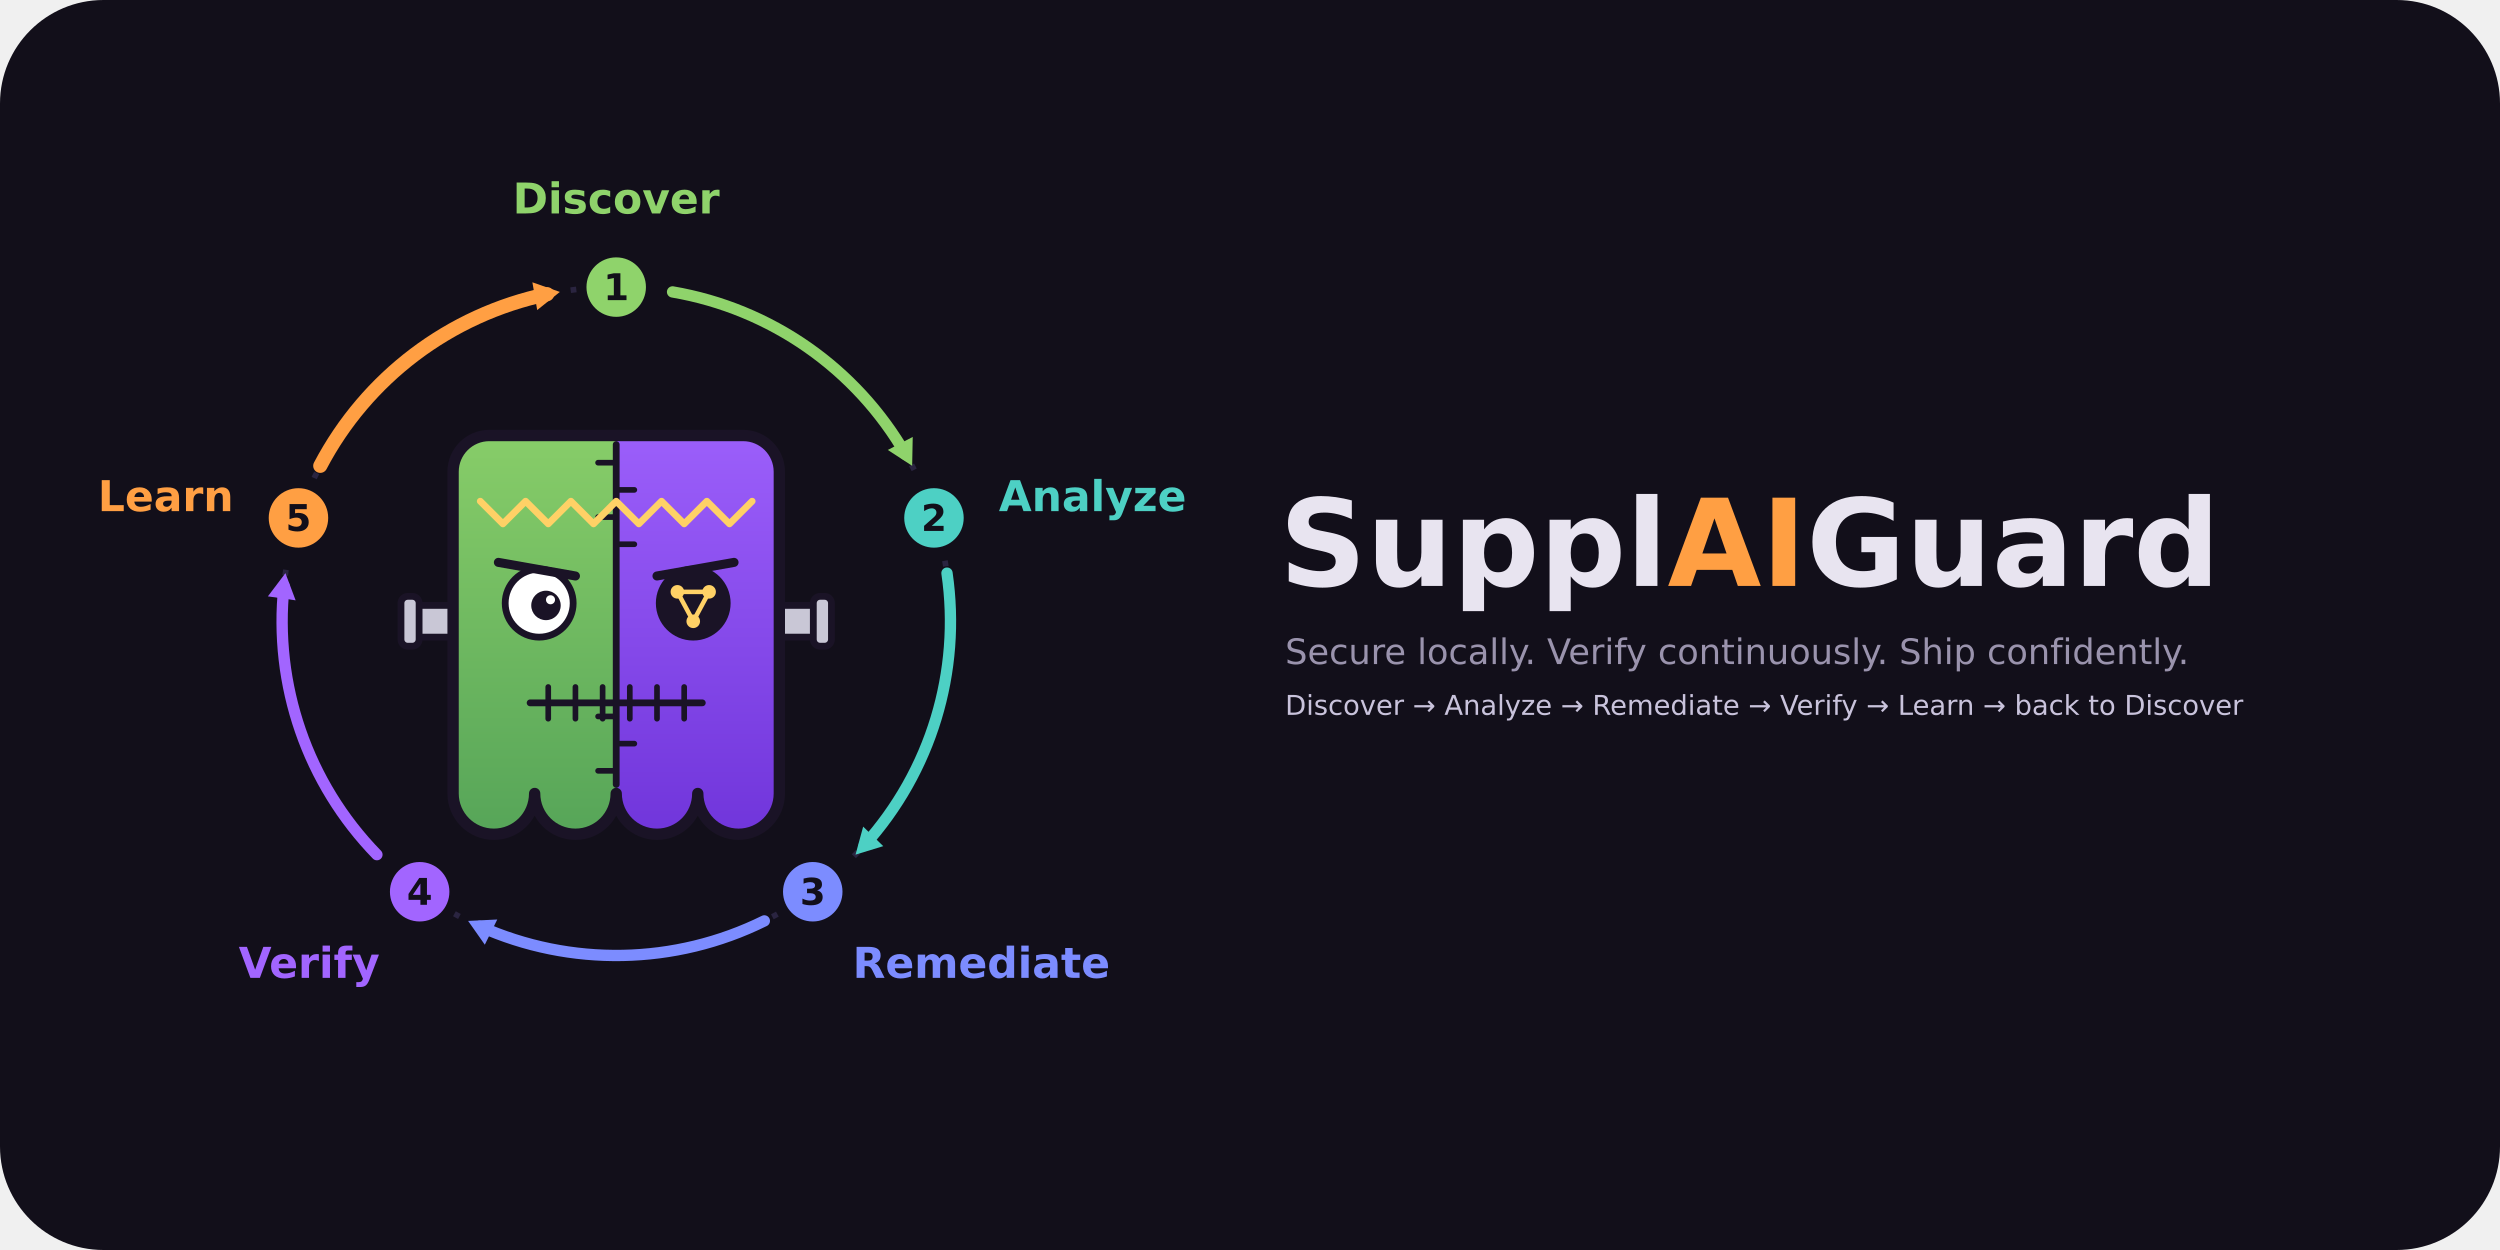
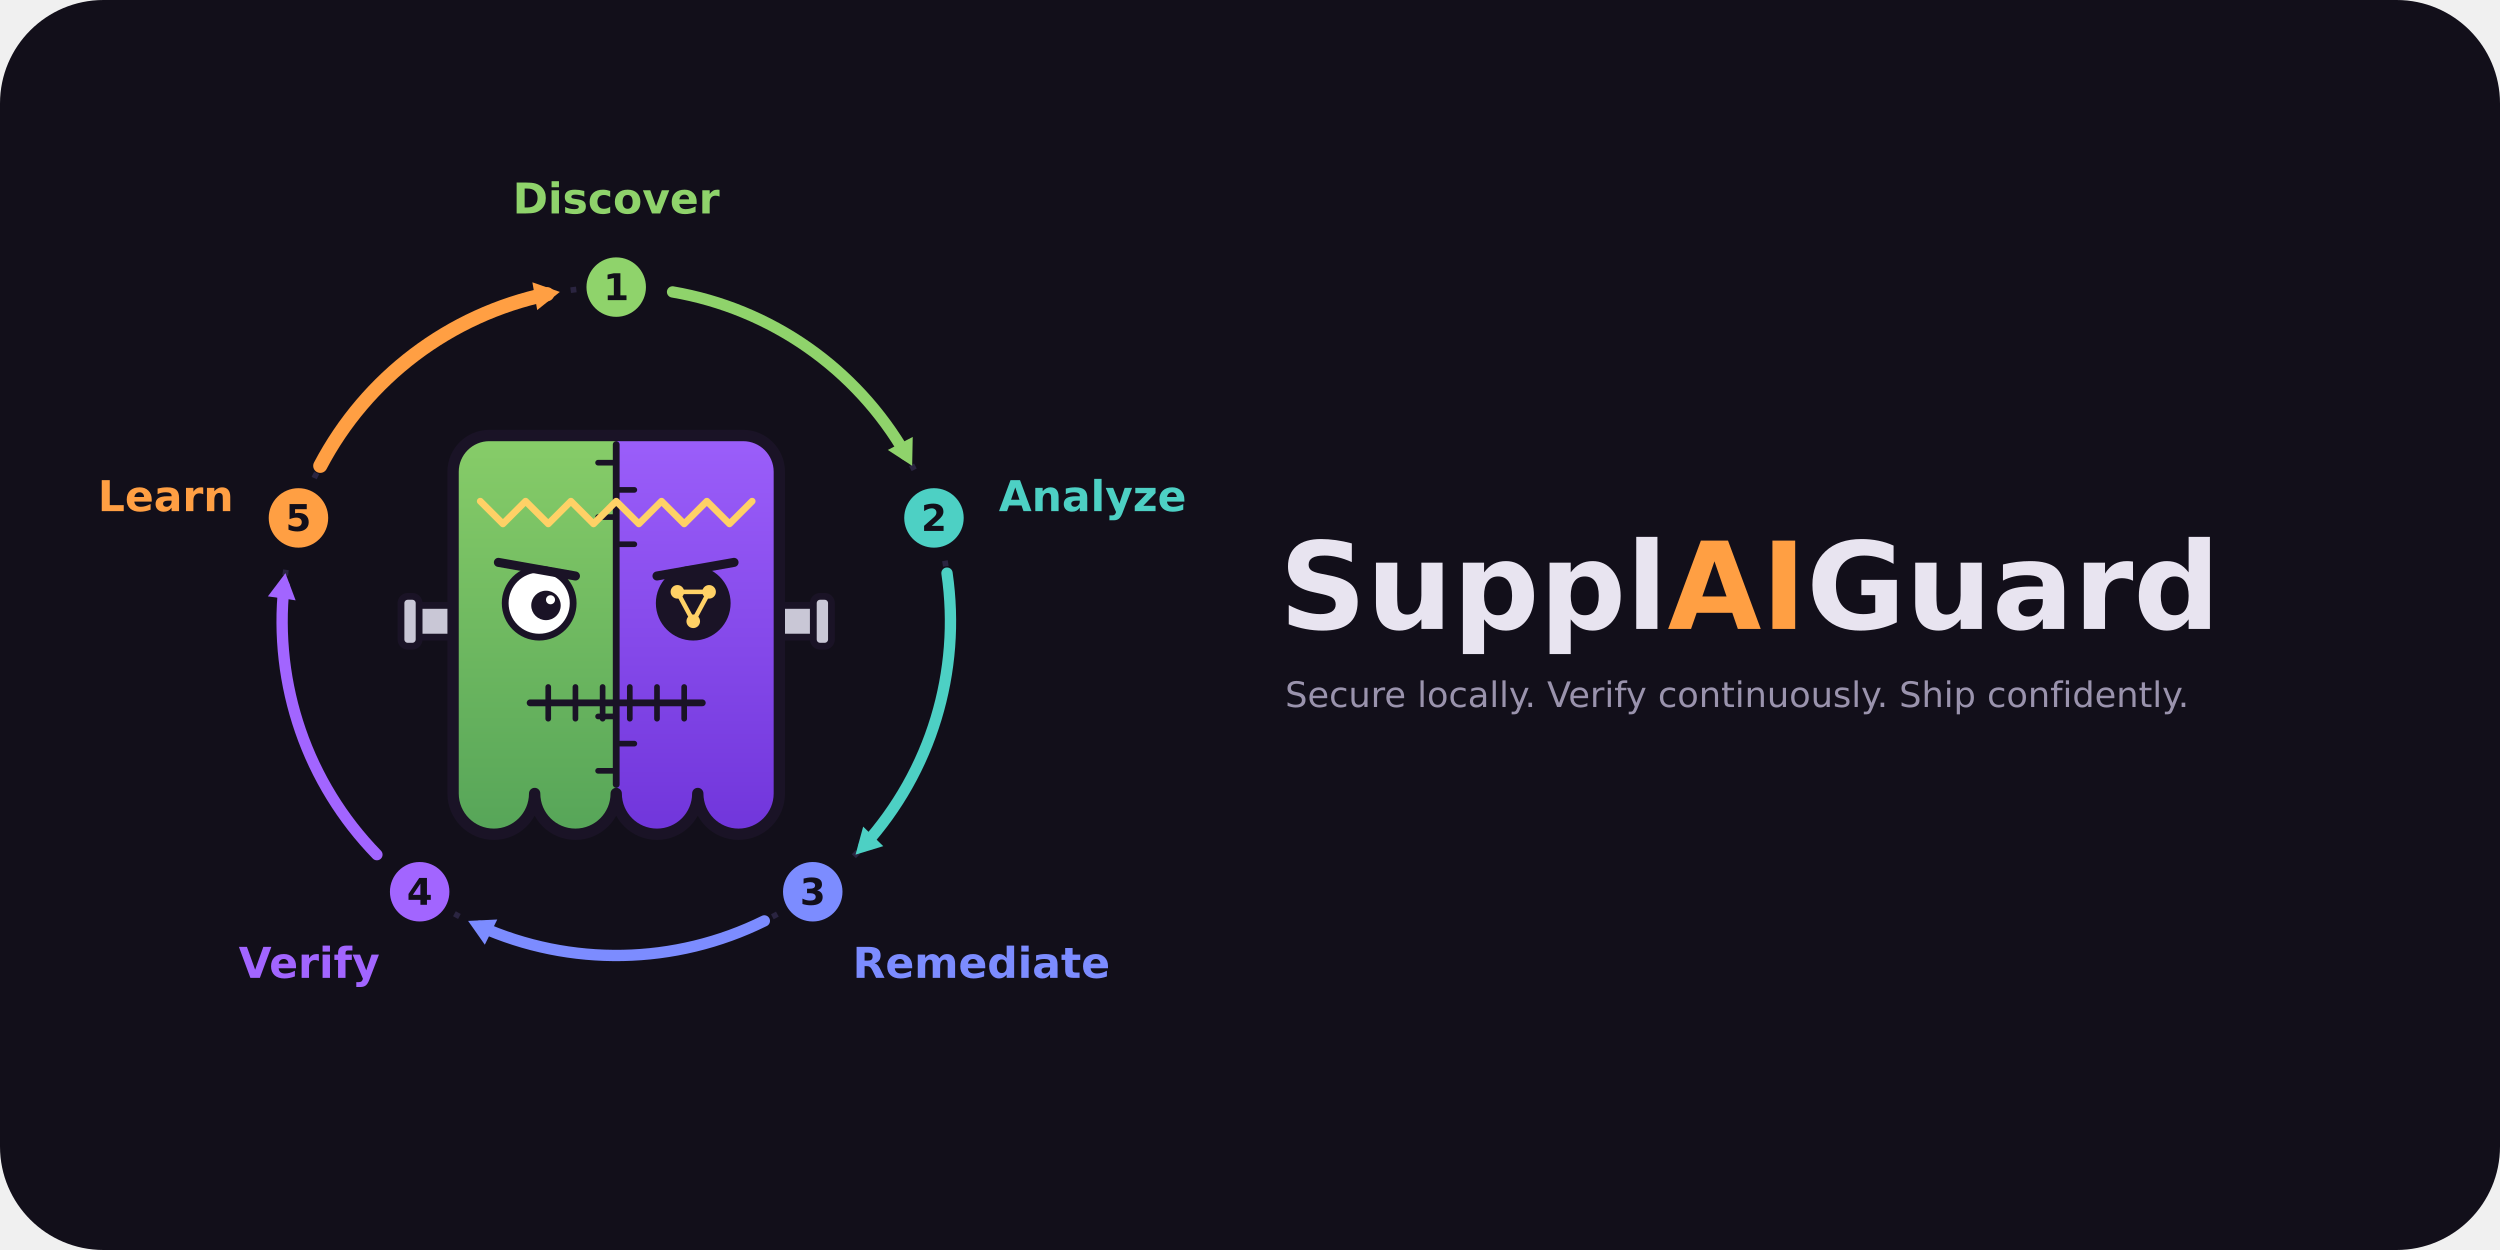
<svg xmlns="http://www.w3.org/2000/svg" width="1280" height="640" viewBox="0 0 1280 640" role="img" aria-labelledby="t d">
  <rect width="1280" height="640" rx="53" fill="#120f1a" />
  <g transform="translate(40,60) scale(1.45)">
    <g id="loop" fill="none">
      <circle cx="190" cy="178" r="118" stroke="#2a2440" stroke-width="2" stroke-dasharray="2 7" />
      <path d="M209.9,61.7 A118,118 0 0 1 292.3,119.2" stroke="#8fd36b" stroke-width="4" stroke-linecap="round" />
      <polygon points="294.5,123.1 294.7,112.9 285.9,117.5" fill="#8fd36b" />
      <path d="M306.8,161.0 A118,118 0 0 1 277.6,257.1" stroke="#4dd0c4" stroke-width="4" stroke-linecap="round" />
      <polygon points="274.5,260.4 284.3,257.4 277.2,250.5" fill="#4dd0c4" />
      <path d="M242.3,283.8 A118,118 0 0 1 141.8,285.7" stroke="#7c8cff" stroke-width="4" stroke-linecap="round" />
      <polygon points="137.7,283.8 143.6,292.2 148.0,283.3" fill="#7c8cff" />
      <path d="M105.5,260.4 A118,118 0 0 1 72.7,165.5" stroke="#a265ff" stroke-width="4" stroke-linecap="round" />
      <polygon points="73.2,161.0 67.0,169.2 76.8,170.6" fill="#a265ff" />
      <path d="M85.5,123.1 A118,118 0 0 1 165.6,62.5" stroke="#ff9f43" stroke-width="5" stroke-linecap="round" />
      <polygon points="170.1,61.7 160.4,58.3 162.1,68.1" fill="#ff9f43" />
      <circle cx="190.0" cy="60.0" r="12" fill="#8fd36b" stroke="#120f1a" stroke-width="3" />
      <text x="190.0" y="64.6" text-anchor="middle" font-family="DejaVu Sans, Verdana, Helvetica, Arial, sans-serif" font-size="13" font-weight="800" fill="#120f1a">1</text>
      <text x="190.0" y="34.0" text-anchor="middle" font-family="DejaVu Sans, Verdana, Helvetica, Arial, sans-serif" font-size="15" font-weight="700" fill="#8fd36b">Discover</text>
      <circle cx="302.2" cy="141.5" r="12" fill="#4dd0c4" stroke="#120f1a" stroke-width="3" />
      <text x="302.2" y="146.1" text-anchor="middle" font-family="DejaVu Sans, Verdana, Helvetica, Arial, sans-serif" font-size="13" font-weight="800" fill="#120f1a">2</text>
      <text x="325.1" y="139.1" text-anchor="start" font-family="DejaVu Sans, Verdana, Helvetica, Arial, sans-serif" font-size="15" font-weight="700" fill="#4dd0c4">Analyze</text>
      <circle cx="259.4" cy="273.5" r="12" fill="#7c8cff" stroke="#120f1a" stroke-width="3" />
      <text x="259.4" y="278.1" text-anchor="middle" font-family="DejaVu Sans, Verdana, Helvetica, Arial, sans-serif" font-size="13" font-weight="800" fill="#120f1a">3</text>
      <text x="273.5" y="303.9" text-anchor="start" font-family="DejaVu Sans, Verdana, Helvetica, Arial, sans-serif" font-size="15" font-weight="700" fill="#7c8cff">Remediate</text>
      <circle cx="120.6" cy="273.5" r="12" fill="#a265ff" stroke="#120f1a" stroke-width="3" />
      <text x="120.6" y="278.1" text-anchor="middle" font-family="DejaVu Sans, Verdana, Helvetica, Arial, sans-serif" font-size="13" font-weight="800" fill="#120f1a">4</text>
      <text x="106.5" y="303.9" text-anchor="end" font-family="DejaVu Sans, Verdana, Helvetica, Arial, sans-serif" font-size="15" font-weight="700" fill="#a265ff">Verify</text>
      <circle cx="77.8" cy="141.5" r="12" fill="#ff9f43" stroke="#120f1a" stroke-width="3" />
      <text x="77.8" y="146.1" text-anchor="middle" font-family="DejaVu Sans, Verdana, Helvetica, Arial, sans-serif" font-size="13" font-weight="800" fill="#120f1a">5</text>
      <text x="54.9" y="139.1" text-anchor="end" font-family="DejaVu Sans, Verdana, Helvetica, Arial, sans-serif" font-size="15" font-weight="700" fill="#ff9f43">Learn</text>
    </g>
    <g transform="translate(110,90) scale(0.8)">
      <g id="mark">
        <defs>
          <clipPath id="shield">
            <path d="M44,28 H156 A16,16 0 0 1 172,44 V186 A18,18 0 0 1 136,186 A18,18 0 0 1 100,186 A18,18 0 0 1 64,186 A18,18 0 0 1 28,186 V44 A16,16 0 0 1 44,28 Z" />
          </clipPath>
          <linearGradient id="gl" x1="0" y1="0" x2="0" y2="1">
            <stop offset="0" stop-color="#8fd36b" />
            <stop offset="1" stop-color="#4f9f56" />
          </linearGradient>
          <linearGradient id="gr" x1="0" y1="0" x2="0" y2="1">
            <stop offset="0" stop-color="#a265ff" />
            <stop offset="1" stop-color="#6a2fd6" />
          </linearGradient>
        </defs>
        <g fill="#c9c7d6" stroke="#1a1326" stroke-width="3" stroke-linejoin="round">
          <rect x="10" y="103" width="20" height="14" rx="3" />
          <rect x="5" y="99" width="8" height="22" rx="3" />
          <rect x="170" y="103" width="20" height="14" rx="3" />
          <rect x="187" y="99" width="8" height="22" rx="3" />
        </g>
        <g clip-path="url(#shield)">
          <rect x="0" y="0" width="100" height="230" fill="url(#gl)" />
          <rect x="100" y="0" width="100" height="230" fill="url(#gr)" />
        </g>
        <path d="M44,28 H156 A16,16 0 0 1 172,44 V186 A18,18 0 0 1 136,186 A18,18 0 0 1 100,186 A18,18 0 0 1 64,186 A18,18 0 0 1 28,186 V44 A16,16 0 0 1 44,28 Z" fill="none" stroke="#1a1326" stroke-width="5" stroke-linejoin="round" />
        <g stroke="#1a1326" stroke-width="3" stroke-linecap="round" fill="none">
          <path d="M100,32 V182" />
          <path d="M100,40 l-8,0 M100,52 l8,0 M100,64 l-8,0 M100,76 l8,0 M100,152 l-8,0 M100,164 l8,0 M100,176 l-8,0" stroke-width="2.5" />
          <polyline points="40,57 50,67 60,57 70,67 80,57 90,67 100,57 110,67 120,57 130,67 140,57 150,67 160,57" stroke="#ffd166" stroke-width="3" stroke-linejoin="round" />
        </g>
        <g>
          <circle cx="66" cy="102" r="15" fill="#fff" stroke="#1a1326" stroke-width="3" />
          <circle cx="69" cy="103" r="6.5" fill="#1a1326" />
          <circle cx="71" cy="100.5" r="2" fill="#fff" />
          <path d="M48,84 L82,90" stroke="#1a1326" stroke-width="4" stroke-linecap="round" />
        </g>
        <g>
          <circle cx="134" cy="102" r="15" fill="#1a1326" stroke="#1a1326" stroke-width="3" />
          <g stroke="#ffd166" stroke-width="2">
            <path d="M127,97 L141,97 L134,110 Z" fill="none" />
          </g>
          <g fill="#ffd166">
            <circle cx="127" cy="97" r="3" />
            <circle cx="141" cy="97" r="3" />
            <circle cx="134" cy="110" r="3" />
          </g>
          <path d="M118,90 L152,84" stroke="#1a1326" stroke-width="4" stroke-linecap="round" />
        </g>
        <g stroke="#1a1326" stroke-width="3" stroke-linecap="round">
          <path d="M62,146 H138" fill="none" />
          <path d="M70,139 v14 M82,139 v14 M94,139 v14 M106,139 v14 M118,139 v14 M130,139 v14" stroke-width="2.5" />
        </g>
      </g>
    </g>
  </g>
-   <text x="655" y="300" font-family="DejaVu Sans, Verdana, Helvetica, Arial, sans-serif" font-size="62" font-weight="800" fill="#e8e4f0">Suppl<tspan fill="#ff9f43">AI</tspan>Guard</text>
-   <text x="658" y="340" font-family="DejaVu Sans, Verdana, Helvetica, Arial, sans-serif" font-size="18" fill="#9a93ad">Secure locally. Verify continuously. Ship confidently.</text>
-   <text x="658" y="366" font-family="DejaVu Sans, Verdana, Helvetica, Arial, sans-serif" font-size="14" fill="#c9c3dc">Discover → Analyze → Remediate → Verify → Learn → back to Discover</text>
+   <text x="655" y="322" font-family="DejaVu Sans, Verdana, Helvetica, Arial, sans-serif" font-size="62" font-weight="800" fill="#e8e4f0">Suppl<tspan fill="#ff9f43">AI</tspan>Guard</text>
+   <text x="658" y="362" font-family="DejaVu Sans, Verdana, Helvetica, Arial, sans-serif" font-size="18" fill="#9a93ad">Secure locally. Verify continuously. Ship confidently.</text>
</svg>
